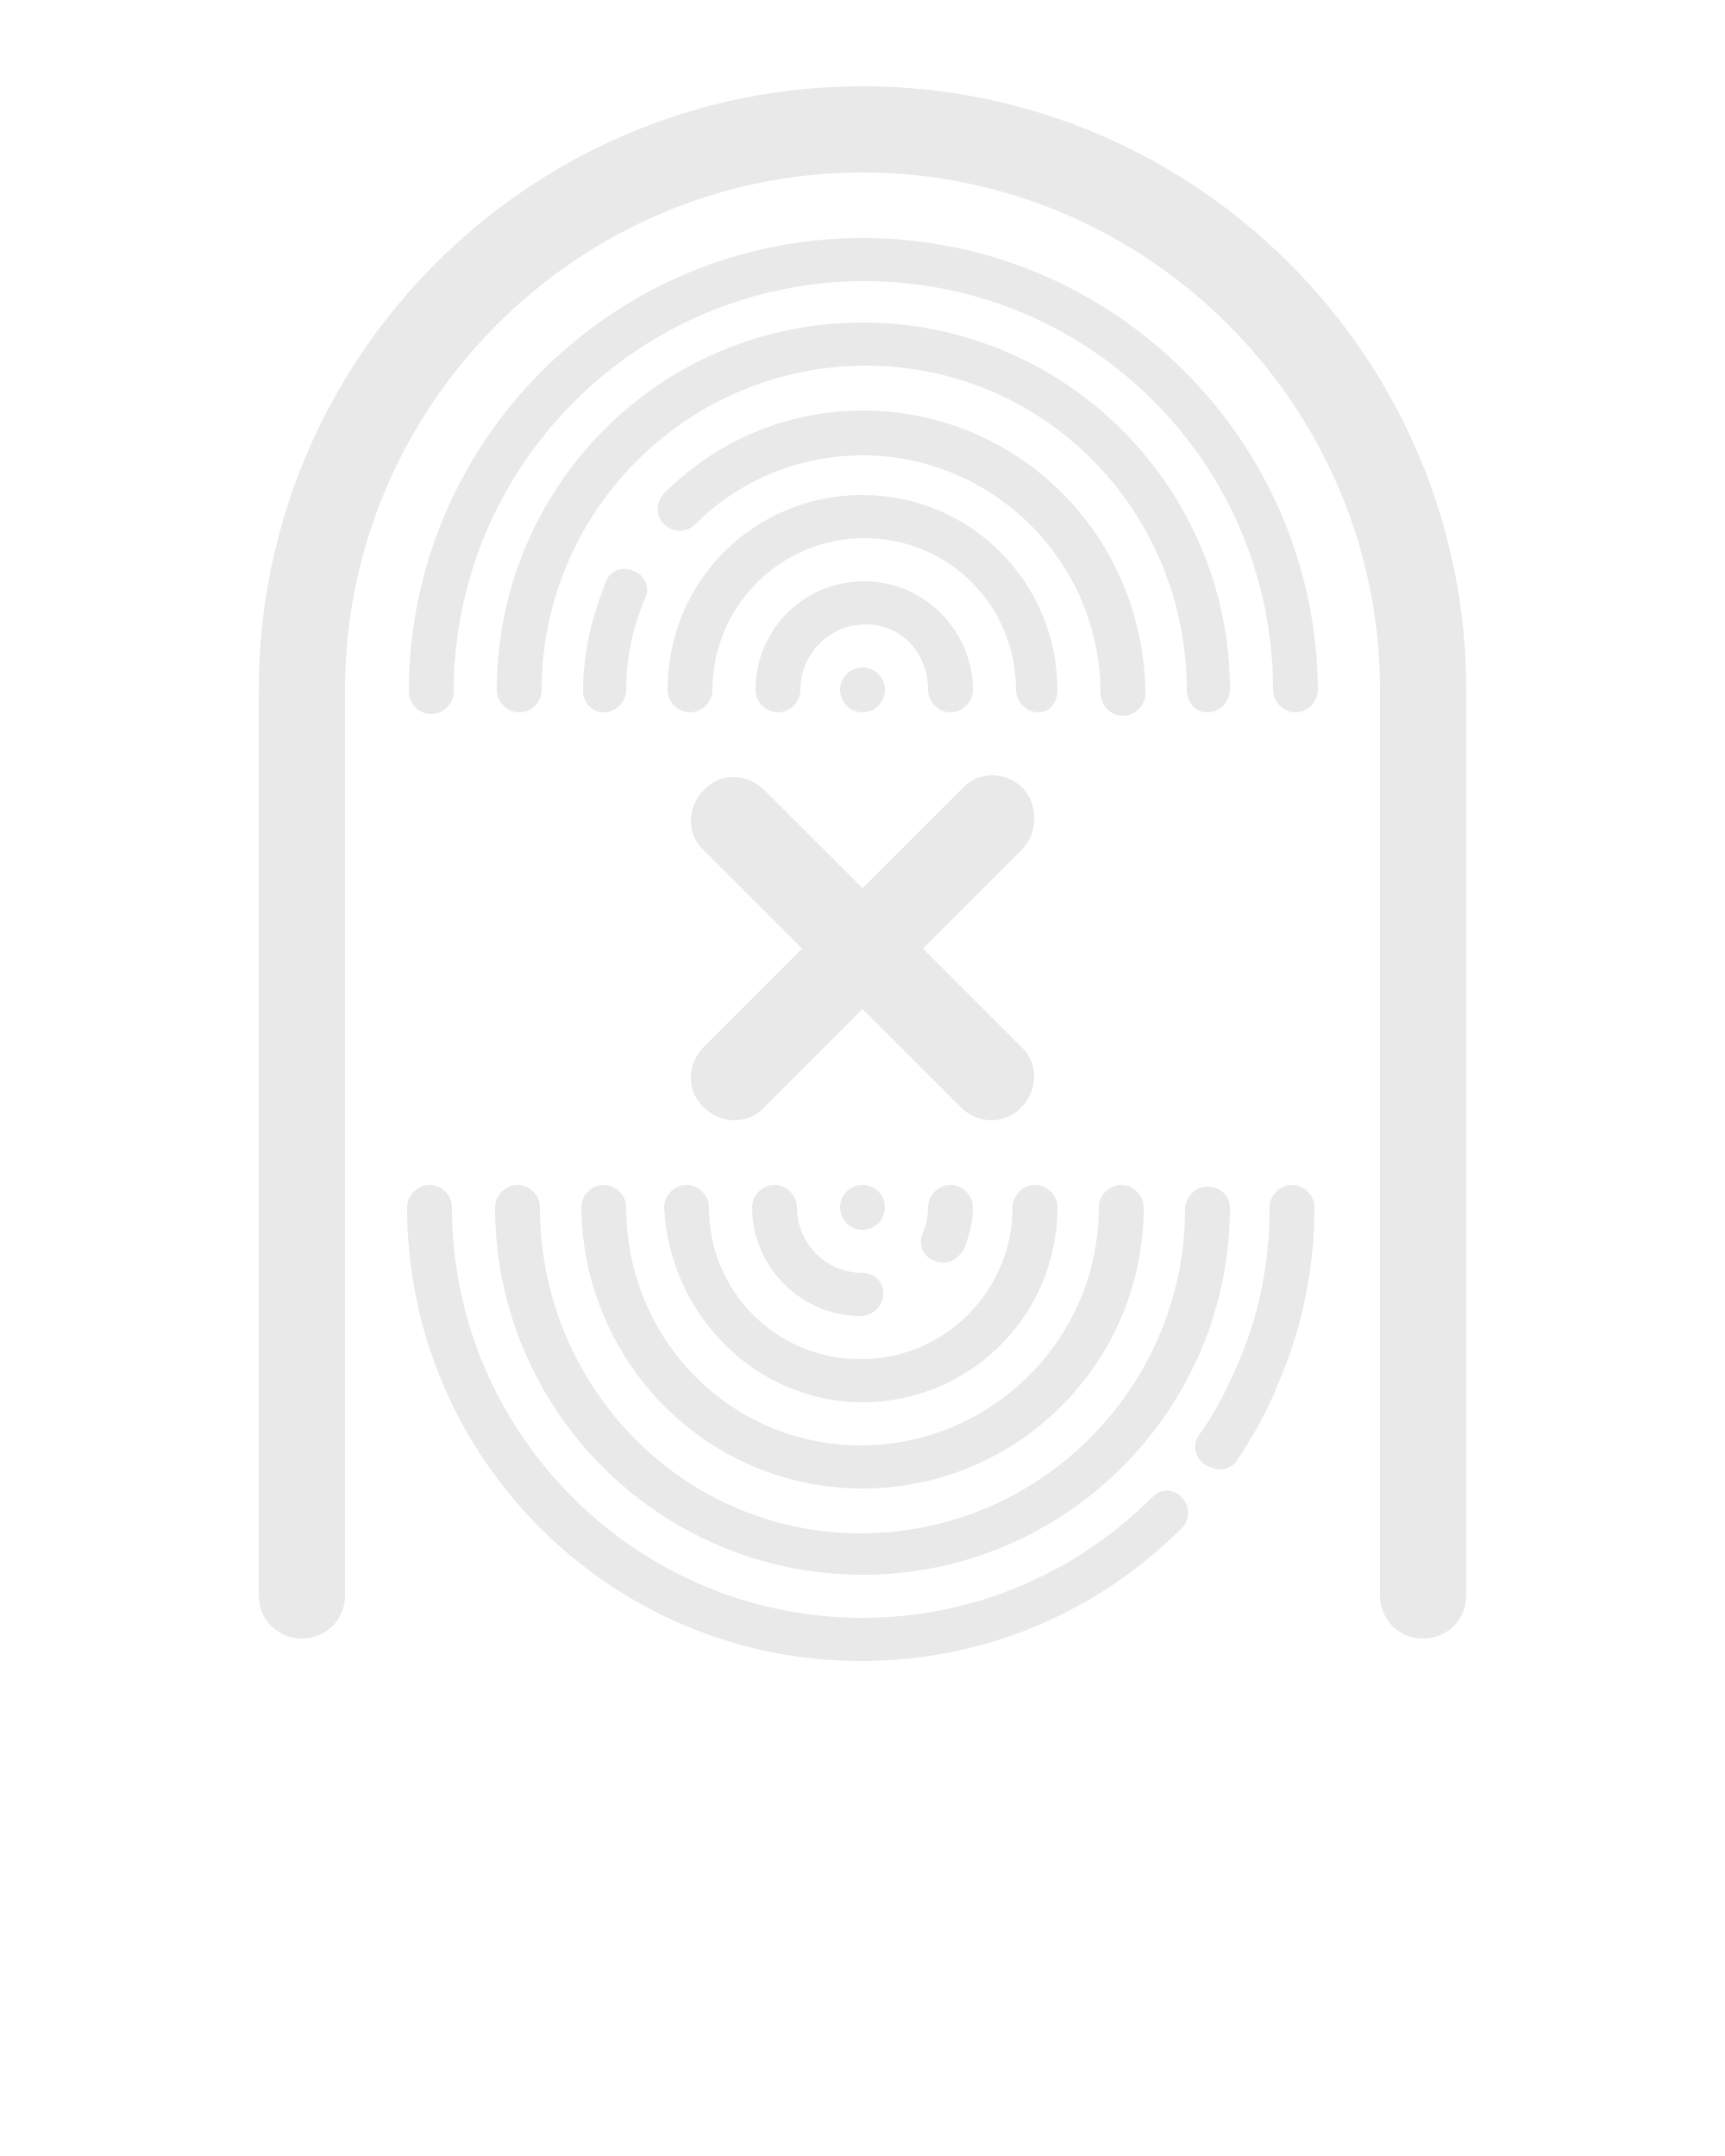
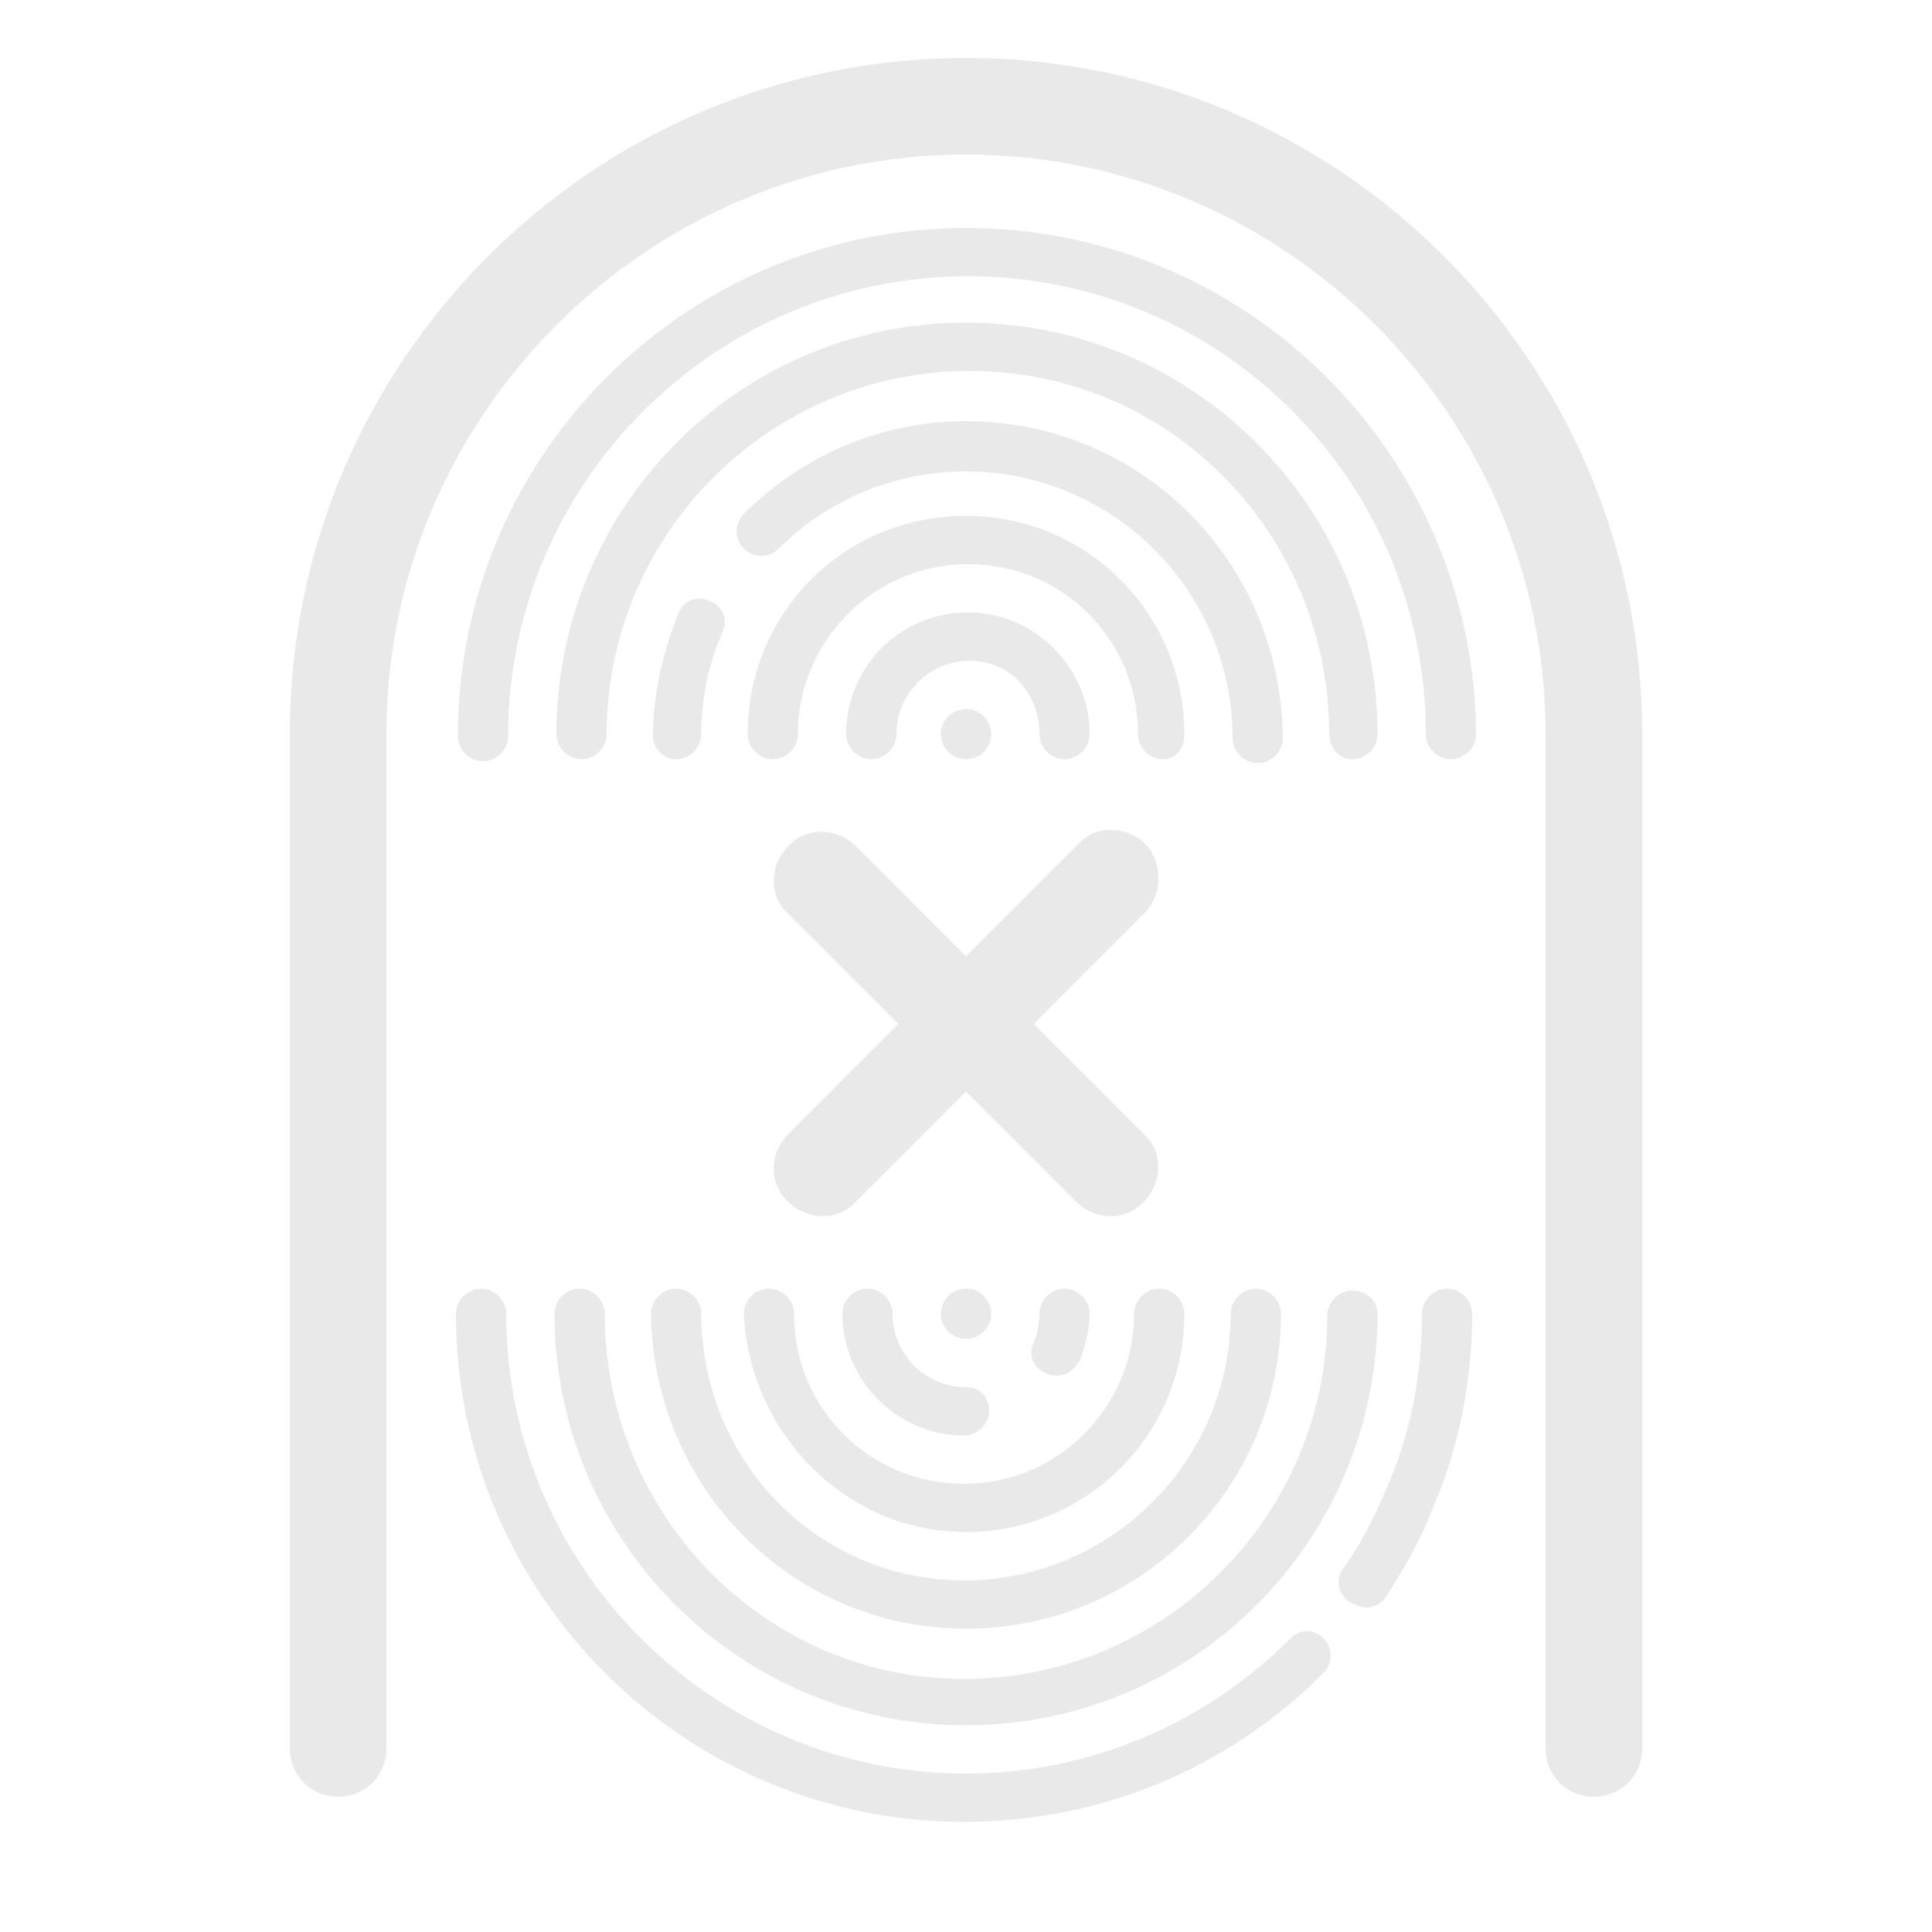
- <svg xmlns="http://www.w3.org/2000/svg" id="svg36" xml:space="preserve" enable-background="new 0 0 100 100" viewBox="0 0 100 125" y="0px" x="0px" version="1.1">
+ <svg xmlns="http://www.w3.org/2000/svg" id="svg36" xml:space="preserve" enable-background="new 0 0 100 100" viewBox="0 0 100 100" y="0px" x="0px" version="1.1" width="100" height="100">
  <defs id="defs40" />
-   <path style="fill:#e6e6e6;fill-opacity:0.902" id="path2" d="M17.5,95c1.4,0,2.5-1.1,2.5-2.5V40c0-16.5,13.5-30,30-30s30,13.5,30,30v52.5c0,1.4,1.1,2.5,2.5,2.5s2.5-1.1,2.5-2.5V40  C85,20.7,69.3,5,50,5S15,20.7,15,40v52.5C15,93.9,16.1,95,17.5,95z" />
-   <circle style="fill:#e6e6e6;fill-opacity:0.902" id="circle4" r="1.3" cy="40" cx="50" />
-   <path style="fill:#e6e6e6;fill-opacity:0.902" id="path6" d="M50,13.8c-14.5,0-26.3,11.8-26.3,26.3c0,0.7,0.6,1.3,1.3,1.3s1.3-0.6,1.3-1.3c0-13.1,10.7-23.8,23.8-23.8S73.8,26.9,73.8,40  c0,0.7,0.6,1.3,1.3,1.3s1.3-0.6,1.3-1.3C76.3,25.5,64.5,13.8,50,13.8z" />
-   <path style="fill:#e6e6e6;fill-opacity:0.902" id="path8" d="M50,23.8c-4.3,0-8.4,1.7-11.5,4.8c-0.5,0.5-0.5,1.3,0,1.8c0.5,0.5,1.3,0.5,1.8,0c2.6-2.6,6.1-4,9.7-4  c7.6,0,13.8,6.2,13.8,13.8c0,0.7,0.6,1.3,1.3,1.3s1.3-0.6,1.3-1.3C66.3,31,59,23.8,50,23.8z" />
-   <path style="fill:#e6e6e6;fill-opacity:0.902" id="path10" d="M50,86.3c9,0,16.3-7.3,16.3-16.3c0-0.7-0.6-1.3-1.3-1.3s-1.3,0.6-1.3,1.3c0,7.6-6.2,13.8-13.8,13.8S36.3,77.6,36.3,70  c0-0.7-0.6-1.3-1.3-1.3s-1.3,0.6-1.3,1.3C33.8,79,41,86.3,50,86.3z" />
-   <path style="fill:#e6e6e6;fill-opacity:0.902" id="path12" d="M50,81.3c6.2,0,11.3-5,11.3-11.3c0-0.7-0.6-1.3-1.3-1.3s-1.3,0.6-1.3,1.3c0,4.8-3.9,8.8-8.8,8.8s-8.8-3.9-8.8-8.8  c0-0.7-0.6-1.3-1.3-1.3s-1.3,0.6-1.3,1.3C38.8,76.2,43.8,81.3,50,81.3z" />
-   <path style="fill:#e6e6e6;fill-opacity:0.902" id="path14" d="M53.8,40c0,0.7,0.6,1.3,1.3,1.3s1.3-0.6,1.3-1.3c0-3.4-2.8-6.3-6.3-6.3s-6.3,2.8-6.3,6.3c0,0.7,0.6,1.3,1.3,1.3  s1.3-0.6,1.3-1.3c0-2.1,1.7-3.8,3.8-3.8S53.8,37.9,53.8,40z" />
-   <path style="fill:#e6e6e6;fill-opacity:0.902" id="path16" d="M50,73.8c-2.1,0-3.8-1.7-3.8-3.8c0-0.7-0.6-1.3-1.3-1.3s-1.3,0.6-1.3,1.3c0,3.4,2.8,6.3,6.3,6.3c0.7,0,1.3-0.6,1.3-1.3  S50.7,73.8,50,73.8z" />
-   <path style="fill:#e6e6e6;fill-opacity:0.902" id="path18" d="M66.8,86.8c-4.5,4.5-10.5,7-16.8,7c-13.1,0-23.8-10.7-23.8-23.8c0-0.7-0.6-1.3-1.3-1.3s-1.3,0.6-1.3,1.3  c0,14.5,11.8,26.3,26.3,26.3c7,0,13.6-2.7,18.6-7.7c0.5-0.5,0.5-1.3,0-1.8S67.3,86.3,66.8,86.8z" />
-   <path style="fill:#e6e6e6;fill-opacity:0.902" id="path20" d="M70.7,85.2c0.4,0,0.8-0.2,1-0.5c0.9-1.4,1.8-2.9,2.4-4.5c0,0,0,0,0,0c1.4-3.2,2.1-6.7,2.1-10.2c0-0.7-0.6-1.3-1.3-1.3  s-1.3,0.6-1.3,1.3c0,3.2-0.6,6.3-1.9,9.2c0,0,0,0,0,0c-0.6,1.4-1.3,2.8-2.2,4c-0.4,0.6-0.2,1.3,0.3,1.7  C70.2,85.1,70.5,85.2,70.7,85.2z" />
-   <path style="fill:#e6e6e6;fill-opacity:0.902" id="path22" d="M59.3,45.7c-1-1-2.6-1-3.5,0L50,51.5l-5.7-5.7c-1-1-2.6-1-3.5,0c-1,1-1,2.6,0,3.5l5.7,5.7l-5.7,5.7c-1,1-1,2.6,0,3.5  c1,1,2.6,1,3.5,0l5.7-5.7l5.7,5.7c1,1,2.6,1,3.5,0c1-1,1-2.6,0-3.5L53.5,55l5.7-5.7C60.2,48.3,60.2,46.7,59.3,45.7  C58.3,44.8,60.2,46.7,59.3,45.7z" />
-   <circle style="fill:#e6e6e6;fill-opacity:0.902" id="circle24" r="1.3" cy="70" cx="50" />
-   <path style="fill:#e6e6e6;fill-opacity:0.902" id="path26" d="M53.8,70c0,0.5-0.1,1-0.3,1.5c-0.3,0.6,0,1.4,0.7,1.6c0.2,0.1,0.3,0.1,0.5,0.1c0.5,0,0.9-0.3,1.2-0.8  c0.3-0.8,0.5-1.6,0.5-2.4c0-0.7-0.6-1.3-1.3-1.3S53.8,69.3,53.8,70z" />
-   <path style="fill:#e6e6e6;fill-opacity:0.902" id="path28" d="M70,68.8c-0.7,0-1.3,0.6-1.3,1.3c0,10.3-8.4,18.8-18.8,18.8S31.3,80.3,31.3,70c0-0.7-0.6-1.3-1.3-1.3s-1.3,0.6-1.3,1.3  c0,11.7,9.5,21.3,21.3,21.3S71.3,81.7,71.3,70C71.3,69.3,70.7,68.8,70,68.8z" />
-   <path style="fill:#e6e6e6;fill-opacity:0.902" id="path30" d="M35,41.3c0.7,0,1.3-0.6,1.3-1.3c0-1.9,0.4-3.7,1.1-5.3c0.3-0.6,0-1.4-0.7-1.6c-0.6-0.3-1.4,0-1.6,0.7  c-0.8,2-1.3,4.1-1.3,6.3C33.8,40.7,34.3,41.3,35,41.3z" />
-   <path style="fill:#e6e6e6;fill-opacity:0.902" id="path32" d="M61.3,40c0-6.2-5-11.3-11.3-11.3s-11.3,5-11.3,11.3c0,0.7,0.6,1.3,1.3,1.3s1.3-0.6,1.3-1.3c0-4.8,3.9-8.8,8.8-8.8  s8.8,3.9,8.8,8.8c0,0.7,0.6,1.3,1.3,1.3S61.3,40.7,61.3,40z" />
-   <path style="fill:#e6e6e6;fill-opacity:0.902" id="path34" d="M70,41.3c0.7,0,1.3-0.6,1.3-1.3c0-11.7-9.5-21.3-21.3-21.3S28.8,28.3,28.8,40c0,0.7,0.6,1.3,1.3,1.3s1.3-0.6,1.3-1.3  c0-10.3,8.4-18.8,18.8-18.8S68.8,29.7,68.8,40C68.8,40.7,69.3,41.3,70,41.3z" />
+   <path style="fill:#e6e6e6;fill-opacity:0.902" id="path2" d="M 17.5,93 C 18.9,93 20,91.9 20,90.5 V 38 C 20,21.5 33.5,8 50,8 66.5,8 80,21.5 80,38 v 52.5 c 0,1.4 1.1,2.5 2.5,2.5 1.4,0 2.5,-1.1 2.5,-2.5 V 38 C 85,18.7 69.3,3 50,3 30.7,3 15,18.7 15,38 v 52.5 c 0,1.4 1.1,2.5 2.5,2.5 z" />
+   <circle style="fill:#e6e6e6;fill-opacity:0.902" id="circle4" r="1.3" cy="38" cx="50" />
+   <path style="fill:#e6e6e6;fill-opacity:0.902" id="path6" d="m 50,11.8 c -14.5,0 -26.3,11.8 -26.3,26.3 0,0.7 0.6,1.3 1.3,1.3 0.7,0 1.3,-0.6 1.3,-1.3 0,-13.1 10.7,-23.8 23.8,-23.8 13.1,0 23.7,10.6 23.7,23.7 0,0.7 0.6,1.3 1.3,1.3 0.7,0 1.3,-0.6 1.3,-1.3 C 76.3,23.5 64.5,11.8 50,11.8 Z" />
+   <path style="fill:#e6e6e6;fill-opacity:0.902" id="path8" d="m 50,21.8 c -4.3,0 -8.4,1.7 -11.5,4.8 -0.5,0.5 -0.5,1.3 0,1.8 0.5,0.5 1.3,0.5 1.8,0 2.6,-2.6 6.1,-4 9.7,-4 7.6,0 13.8,6.2 13.8,13.8 0,0.7 0.6,1.3 1.3,1.3 0.7,0 1.3,-0.6 1.3,-1.3 C 66.3,29 59,21.8 50,21.8 Z" />
+   <path style="fill:#e6e6e6;fill-opacity:0.902" id="path10" d="m 50,84.3 c 9,0 16.3,-7.3 16.3,-16.3 0,-0.7 -0.6,-1.3 -1.3,-1.3 -0.7,0 -1.3,0.6 -1.3,1.3 0,7.6 -6.2,13.8 -13.8,13.8 -7.6,0 -13.6,-6.2 -13.6,-13.8 0,-0.7 -0.6,-1.3 -1.3,-1.3 -0.7,0 -1.3,0.6 -1.3,1.3 0.1,9 7.3,16.3 16.3,16.3 z" />
+   <path style="fill:#e6e6e6;fill-opacity:0.902" id="path12" d="m 50,79.3 c 6.2,0 11.3,-5 11.3,-11.3 0,-0.7 -0.6,-1.3 -1.3,-1.3 -0.7,0 -1.3,0.6 -1.3,1.3 0,4.8 -3.9,8.8 -8.8,8.8 -4.9,0 -8.8,-3.9 -8.8,-8.8 0,-0.7 -0.6,-1.3 -1.3,-1.3 -0.7,0 -1.3,0.6 -1.3,1.3 0.3,6.2 5.3,11.3 11.5,11.3 z" />
+   <path style="fill:#e6e6e6;fill-opacity:0.902" id="path14" d="m 53.8,38 c 0,0.7 0.6,1.3 1.3,1.3 0.7,0 1.3,-0.6 1.3,-1.3 0,-3.4 -2.8,-6.3 -6.3,-6.3 -3.5,0 -6.3,2.8 -6.3,6.3 0,0.7 0.6,1.3 1.3,1.3 0.7,0 1.3,-0.6 1.3,-1.3 0,-2.1 1.7,-3.8 3.8,-3.8 2.1,0 3.6,1.7 3.6,3.8 z" />
+   <path style="fill:#e6e6e6;fill-opacity:0.902" id="path16" d="m 50,71.8 c -2.1,0 -3.8,-1.7 -3.8,-3.8 0,-0.7 -0.6,-1.3 -1.3,-1.3 -0.7,0 -1.3,0.6 -1.3,1.3 0,3.4 2.8,6.3 6.3,6.3 0.7,0 1.3,-0.6 1.3,-1.3 0,-0.7 -0.5,-1.2 -1.2,-1.2 z" />
+   <path style="fill:#e6e6e6;fill-opacity:0.902" id="path18" d="m 66.8,84.8 c -4.5,4.5 -10.5,7 -16.8,7 -13.1,0 -23.8,-10.7 -23.8,-23.8 0,-0.7 -0.6,-1.3 -1.3,-1.3 -0.7,0 -1.3,0.6 -1.3,1.3 0,14.5 11.8,26.3 26.3,26.3 7,0 13.6,-2.7 18.6,-7.7 0.5,-0.5 0.5,-1.3 0,-1.8 -0.5,-0.5 -1.2,-0.5 -1.7,0 z" />
+   <path style="fill:#e6e6e6;fill-opacity:0.902" id="path20" d="m 70.7,83.2 c 0.4,0 0.8,-0.2 1,-0.5 0.9,-1.4 1.8,-2.9 2.4,-4.5 0,0 0,0 0,0 1.4,-3.2 2.1,-6.7 2.1,-10.2 0,-0.7 -0.6,-1.3 -1.3,-1.3 -0.7,0 -1.3,0.6 -1.3,1.3 0,3.2 -0.6,6.3 -1.9,9.2 0,0 0,0 0,0 -0.6,1.4 -1.3,2.8 -2.2,4 -0.4,0.6 -0.2,1.3 0.3,1.7 0.4,0.2 0.7,0.3 0.9,0.3 z" />
+   <path style="fill:#e6e6e6;fill-opacity:0.902" id="path22" d="m 59.3,43.7 c -1,-1 -2.6,-1 -3.5,0 L 50,49.5 44.3,43.8 c -1,-1 -2.6,-1 -3.5,0 -1,1 -1,2.6 0,3.5 l 5.7,5.7 -5.7,5.7 c -1,1 -1,2.6 0,3.5 1,1 2.6,1 3.5,0 l 5.7,-5.7 5.7,5.7 c 1,1 2.6,1 3.5,0 1,-1 1,-2.6 0,-3.5 L 53.5,53 59.2,47.3 c 1,-1 1,-2.6 0.1,-3.6 -1,-0.9 0.9,1 0,0 z" />
+   <circle style="fill:#e6e6e6;fill-opacity:0.902" id="circle24" r="1.3" cy="68" cx="50" />
+   <path style="fill:#e6e6e6;fill-opacity:0.902" id="path26" d="m 53.8,68 c 0,0.5 -0.1,1 -0.3,1.5 -0.3,0.6 0,1.4 0.7,1.6 0.2,0.1 0.3,0.1 0.5,0.1 0.5,0 0.9,-0.3 1.2,-0.8 0.3,-0.8 0.5,-1.6 0.5,-2.4 0,-0.7 -0.6,-1.3 -1.3,-1.3 -0.7,0 -1.3,0.6 -1.3,1.3 z" />
+   <path style="fill:#e6e6e6;fill-opacity:0.902" id="path28" d="m 70,66.8 c -0.7,0 -1.3,0.6 -1.3,1.3 0,10.3 -8.4,18.8 -18.8,18.8 -10.4,0 -18.6,-8.6 -18.6,-18.9 0,-0.7 -0.6,-1.3 -1.3,-1.3 -0.7,0 -1.3,0.6 -1.3,1.3 0,11.7 9.5,21.3 21.3,21.3 11.8,0 21.3,-9.6 21.3,-21.3 0,-0.7 -0.6,-1.2 -1.3,-1.2 z" />
+   <path style="fill:#e6e6e6;fill-opacity:0.902" id="path30" d="m 35,39.3 c 0.7,0 1.3,-0.6 1.3,-1.3 0,-1.9 0.4,-3.7 1.1,-5.3 0.3,-0.6 0,-1.4 -0.7,-1.6 -0.6,-0.3 -1.4,0 -1.6,0.7 -0.8,2 -1.3,4.1 -1.3,6.3 0,0.6 0.5,1.2 1.2,1.2 z" />
+   <path style="fill:#e6e6e6;fill-opacity:0.902" id="path32" d="m 61.3,38 c 0,-6.2 -5,-11.3 -11.3,-11.3 -6.3,0 -11.3,5 -11.3,11.3 0,0.7 0.6,1.3 1.3,1.3 0.7,0 1.3,-0.6 1.3,-1.3 0,-4.8 3.9,-8.8 8.8,-8.8 4.9,0 8.8,3.9 8.8,8.8 0,0.7 0.6,1.3 1.3,1.3 0.7,0 1.1,-0.6 1.1,-1.3 z" />
+   <path style="fill:#e6e6e6;fill-opacity:0.902" id="path34" d="m 70,39.3 c 0.7,0 1.3,-0.6 1.3,-1.3 0,-11.7 -9.5,-21.3 -21.3,-21.3 -11.8,0 -21.2,9.6 -21.2,21.3 0,0.7 0.6,1.3 1.3,1.3 0.7,0 1.3,-0.6 1.3,-1.3 0,-10.3 8.4,-18.8 18.8,-18.8 10.4,0 18.6,8.5 18.6,18.8 0,0.7 0.5,1.3 1.2,1.3 z" />
</svg>
